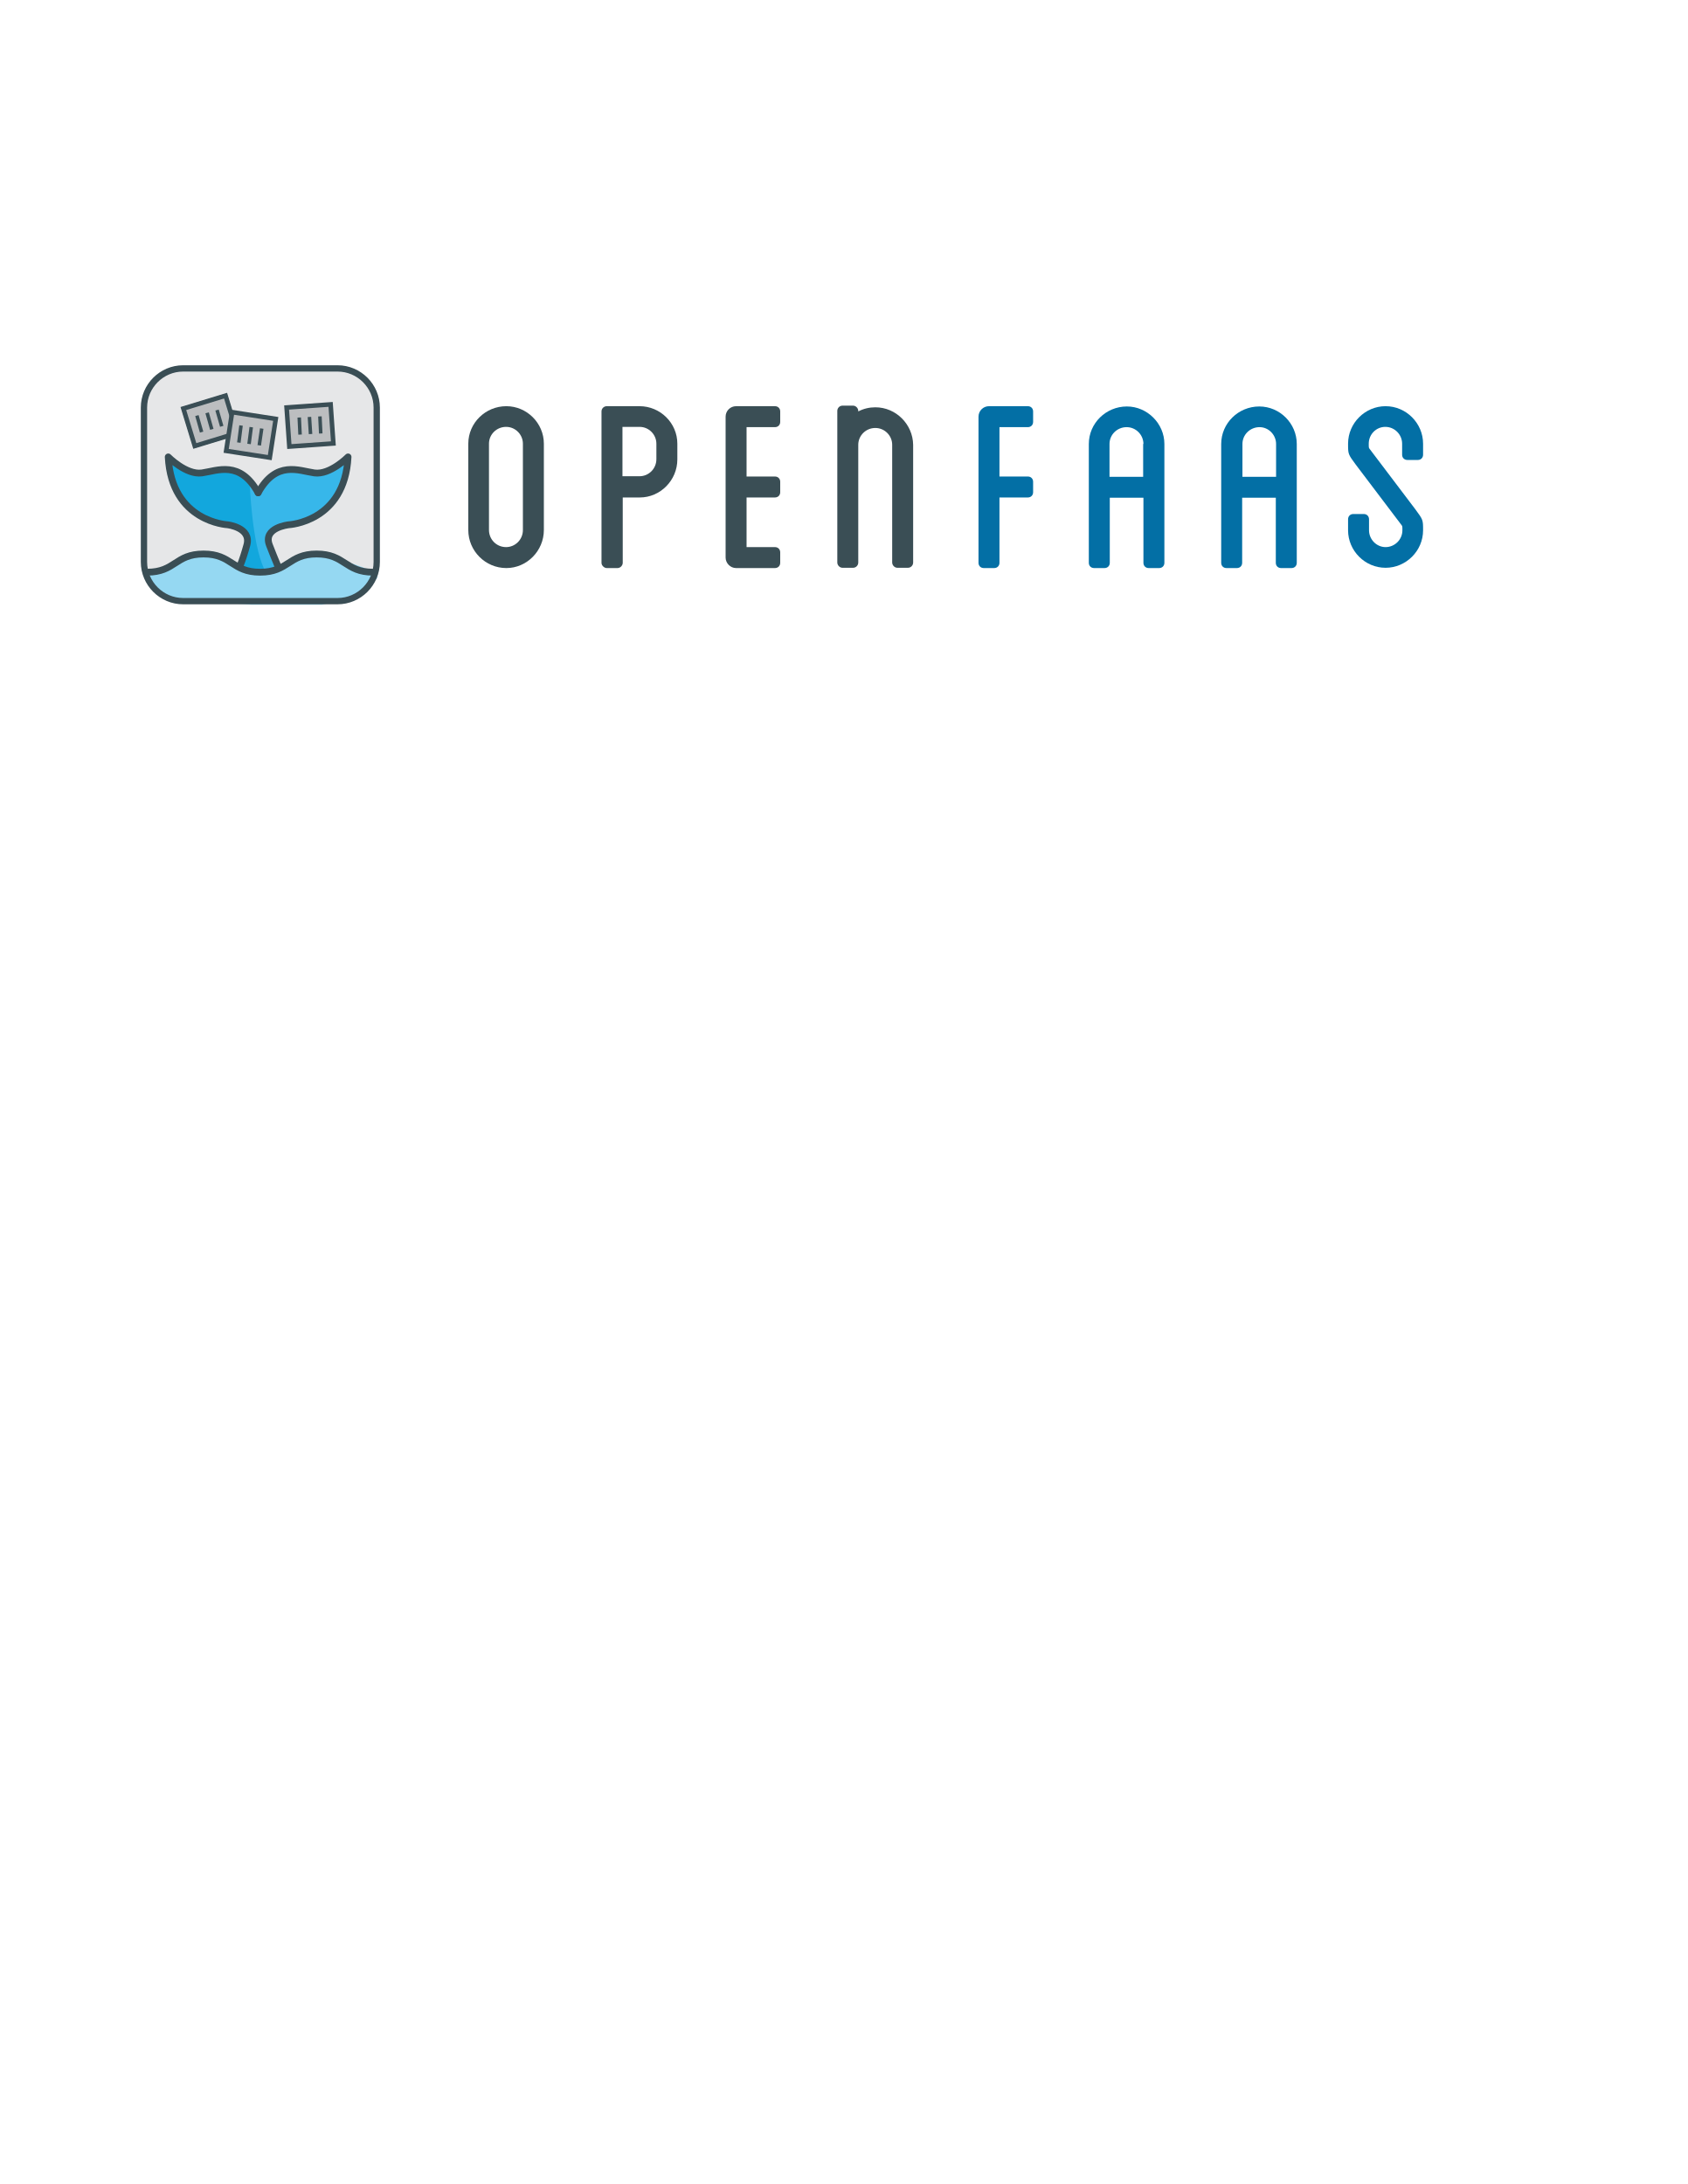
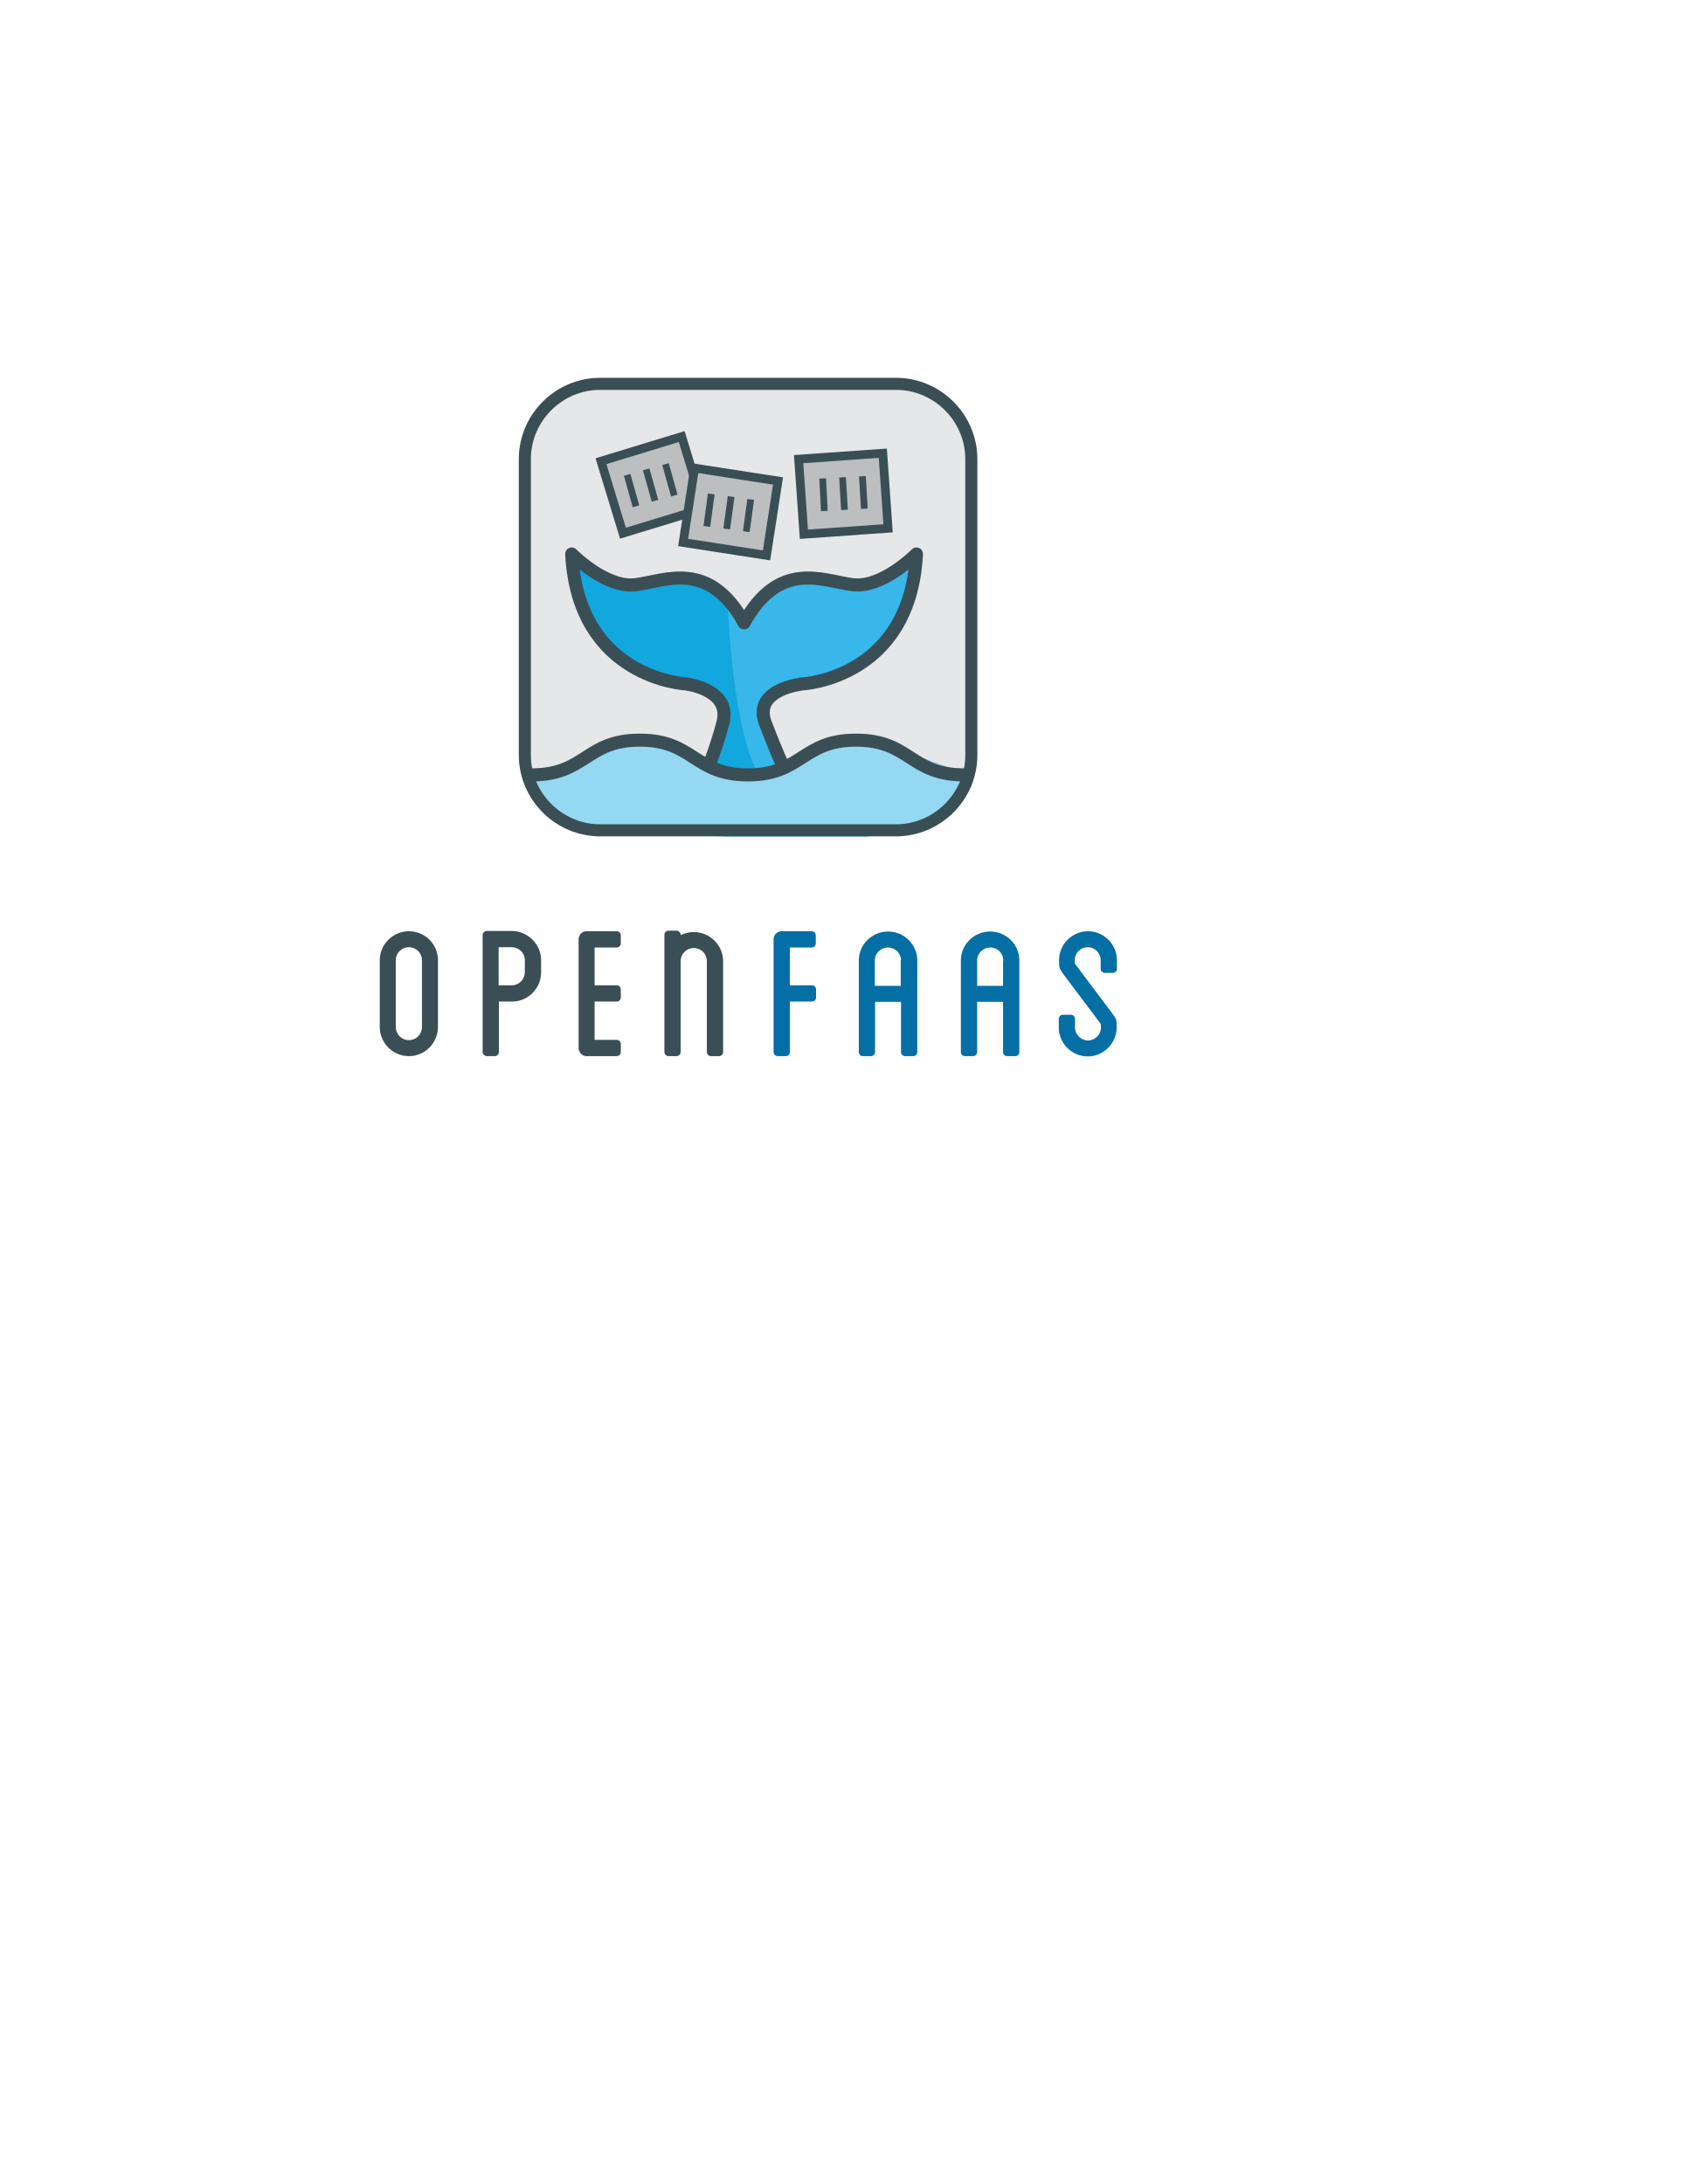
<svg xmlns="http://www.w3.org/2000/svg" xmlns:xlink="http://www.w3.org/1999/xlink" version="1.1" id="Layer_1" x="0px" y="0px" viewBox="0 0 612 792" style="enable-background:new 0 0 612 792;" xml:space="preserve">
  <style type="text/css">
	.st0{fill:#E6E7E8;}
	.st1{fill:#12A7DD;}
	.st2{fill:#37B7EA;}
- 	.st3{fill:none;stroke:#3A4E55;stroke-width:2.474;stroke-linecap:round;stroke-linejoin:round;stroke-miterlimit:10;}
+ 	.st3{fill:none;stroke:#3A4E55;stroke-width:4.739;stroke-linecap:round;stroke-linejoin:round;stroke-miterlimit:10;}
	.st4{fill:#95D8F2;}
- 	.st5{fill:#37B7EA;stroke:#3A4E55;stroke-width:1.276;stroke-miterlimit:10;}
+ 	.st5{fill:#37B7EA;stroke:#3A4E55;stroke-width:2.445;stroke-miterlimit:10;}
	.st6{fill:#E0E1E2;}
- 	.st7{fill:#BCBEC0;stroke:#3A4E55;stroke-width:1.654;stroke-miterlimit:10;}
- 	.st8{fill:none;stroke:#3A4E55;stroke-width:1.276;stroke-miterlimit:10;}
- 	.st9{fill:none;stroke:#3A4E55;stroke-width:2.285;stroke-linecap:round;stroke-linejoin:round;stroke-miterlimit:10;}
+ 	.st7{fill:#BCBEC0;stroke:#3A4E55;stroke-width:3.168;stroke-miterlimit:10;}
+ 	.st8{fill:none;stroke:#3A4E55;stroke-width:2.445;stroke-miterlimit:10;}
+ 	.st9{fill:none;stroke:#3A4E55;stroke-width:4.378;stroke-linecap:round;stroke-linejoin:round;stroke-miterlimit:10;}
	.st10{fill:#3A4E55;}
	.st11{fill:#036FA5;}
</style>
  <g>
-     <path class="st0" d="M122.4,218h-56c-7.8,0-14.2-6.4-14.2-14.2v-56c0-7.8,6.4-14.2,14.2-14.2h56c7.8,0,14.2,6.4,14.2,14.2v56   C136.6,211.6,130.2,218,122.4,218z" />
+     <path class="st0" d="M324.9,301.1H217.6c-15,0-27.3-12.3-27.3-27.3V166.5c0-15,12.3-27.3,27.3-27.3h107.3c15,0,27.3,12.3,27.3,27.3   v107.3C352.2,288.8,339.9,301.1,324.9,301.1z" />
    <g>
      <defs>
-         <path id="SVGID_1_" d="M122.4,218h-56c-7.8,0-14.2-6.4-14.2-14.2v-56c0-7.8,6.4-14.2,14.2-14.2h56c7.8,0,14.2,6.4,14.2,14.2v56     C136.6,211.6,130.2,218,122.4,218z" />
+         <path id="SVGID_1_" d="M324.9,301.1H217.6c-15,0-27.3-12.3-27.3-27.3V166.5c0-15,12.3-27.3,27.3-27.3h107.3     c15,0,27.3,12.3,27.3,27.3v107.3C352.2,288.8,339.9,301.1,324.9,301.1z" />
      </defs>
      <clipPath id="SVGID_2_">
        <use xlink:href="#SVGID_1_" style="overflow:visible;" />
      </clipPath>
    </g>
-     <path class="st1" d="M100.8,205.4c-1-2.3-2.1-5.1-3.1-7.7c-2.5-6.4,7-7.4,7-7.4s20.3-1,21.5-24.6c0,0-6.5,6.6-12.2,5.8   s-13.8-4.7-20.4,7.2l0,0c-6.6-11.9-14.7-8-20.4-7.2c-5.7,0.8-12.2-5.8-12.2-5.8c1.2,23.6,21.5,24.6,21.5,24.6s8.8,1,7,7.4   c-0.8,2.9-1.6,5.4-2.5,7.6l1.8,3.2l2.4,1.9l2.3,0.6h1.5L98,209l2.1-2.8L100.8,205.4z" />
-     <path class="st2" d="M113.9,171.5c-5.7-0.8-13.8-4.7-20.4,7.2c-1-1.7-2-3.1-3-4.2c0.4,8.7,1.8,28.2,7,34.7l0.3-0.2l2.1-2.8l0.7-0.7   c-1-2.3-2.1-5.1-3.1-7.7c-2.5-6.4,7-7.4,7-7.4s20.3-1,21.5-24.6C126.1,165.7,119.6,172.3,113.9,171.5z" />
-     <path class="st3" d="M93.6,178.7c-6.6-11.9-14.7-8-20.4-7.2c-5.7,0.8-12.2-5.8-12.2-5.8c1.2,23.6,21.5,24.6,21.5,24.6s8.8,1,7,7.4   c-0.8,2.9-1.6,5.4-2.5,7.6" />
-     <path class="st3" d="M93.6,178.7c6.6-11.9,14.7-8,20.4-7.2s12.2-5.8,12.2-5.8c-1.2,23.6-21.5,24.6-21.5,24.6s-9.5,1-7,7.4   c1,2.6,2.1,5.3,3.1,7.7" />
-     <path class="st4" d="M52.7,209.4c0,0,8.6-4.1,16.2-8.5c0.4-0.2,5.1,0,5.1,0s3.8,0,4.1,0s5.8,3.3,5.8,3.3s5.6,2.6,6.7,2.9   c1,0.3,9.6-0.9,9.6-0.9l6.3-3.6l5-1.7l9.8,1.7c0,0,22.1,5.3,13.5,8.3c-0.5,0.2-4.5,4.6-4.9,5c-0.4,0.3-13.1,3.4-13.1,3.4H91.1   l-31.6-2.5L52.7,209.4z" />
-     <rect x="68.2" y="145.5" transform="matrix(0.9565 -0.2918 0.2918 0.9565 -41.2038 28.8744)" class="st5" width="16" height="14.2" />
-     <path class="st6" d="M97,151.2c0,0-4.2,13.6-13.2,12.2l14,2.3l2.1-14.1L97,151.2z" />
-     <rect x="68.2" y="145.5" transform="matrix(0.9565 -0.2918 0.2918 0.9565 -41.2038 28.8744)" class="st7" width="16" height="14.2" />
-     <rect x="104.4" y="147.2" transform="matrix(0.9975 -7.025211e-02 7.025211e-02 0.9975 -10.5605 8.2778)" class="st7" width="16" height="14.2" />
-     <rect x="83" y="150.6" transform="matrix(0.9883 0.1528 -0.1528 0.9883 25.1568 -12.0525)" class="st7" width="16" height="14.2" />
+     <path class="st1" d="M283.5,277c-1.9-4.5-4.1-9.7-6-14.7c-4.7-12.3,13.5-14.2,13.5-14.2s39-2,41.3-47.1c0,0-12.5,12.7-23.4,11.1   c-10.9-1.6-26.5-9-39.1,13.8l0,0c-12.7-22.8-28.2-15.3-39.1-13.8c-10.9,1.6-23.4-11.1-23.4-11.1c2.3,45.2,41.3,47.1,41.3,47.1   s16.8,1.9,13.5,14.2c-1.5,5.6-3.1,10.4-4.7,14.5l3.4,6.2l4.6,3.6l4.4,1.2h2.9l5.5-4.1l4-5.4L283.5,277z" />
+     <path class="st2" d="M308.6,212.1c-10.9-1.6-26.5-9-39.1,13.8c-1.8-3.3-3.7-6-5.7-8.1c0.7,16.6,3.5,54.1,13.4,66.5l0.6-0.5l4-5.4   l1.4-1.4c-1.9-4.5-4.1-9.7-6-14.7c-4.7-12.3,13.5-14.2,13.5-14.2s39-2,41.3-47.1C332,200.9,319.6,213.6,308.6,212.1z" />
+     <path class="st3" d="M269.8,225.8c-12.7-22.8-28.2-15.3-39.1-13.8c-10.9,1.6-23.4-11.1-23.4-11.1c2.3,45.2,41.3,47.1,41.3,47.1   s16.8,1.9,13.5,14.2c-1.5,5.6-3.1,10.4-4.7,14.5" />
+     <path class="st3" d="M269.8,225.8c12.7-22.8,28.2-15.3,39.1-13.8c10.9,1.6,23.4-11.1,23.4-11.1c-2.3,45.2-41.3,47.1-41.3,47.1   s-18.2,1.9-13.5,14.2c1.9,5,4,10.2,6,14.7" />
+     <path class="st4" d="M191.5,284.6c0,0,16.5-7.8,31-16.2c0.7-0.4,9.7,0,9.7,0s7.2,0,7.9,0c0.7,0,11.1,6.3,11.1,6.3s10.8,5,12.7,5.5   s18.3-1.8,18.3-1.8l12.1-6.8l9.6-3.2l18.8,3.2c0,0,42.4,10.2,25.8,16c-1,0.3-8.6,8.9-9.5,9.6c-0.8,0.7-25.1,6.4-25.1,6.4H265   l-60.5-4.7L191.5,284.6z" />
+     <rect x="221.2" y="162.2" transform="matrix(0.9565 -0.2918 0.2918 0.9565 -40.9951 76.6465)" class="st5" width="30.6" height="27.3" />
+     <path class="st6" d="M276.4,173.1c0,0-8,26.1-25.3,23.4l26.8,4.4l4-27L276.4,173.1z" />
+     <rect x="221.2" y="162.2" transform="matrix(0.9565 -0.2918 0.2918 0.9565 -40.9951 76.6465)" class="st7" width="30.6" height="27.3" />
+     <rect x="290.5" y="165.4" transform="matrix(0.9975 -7.025211e-02 7.025211e-02 0.9975 -11.82 21.927)" class="st7" width="30.6" height="27.3" />
+     <rect x="249.6" y="171.9" transform="matrix(0.9883 0.1528 -0.1528 0.9883 31.4513 -38.2813)" class="st7" width="30.6" height="27.3" />
    <g>
-       <path class="st3" d="M135.3,207.5c-10.2,0-10.2-6.6-20.5-6.6c-10.2,0-10.2,6.6-20.5,6.6c-10.2,0-10.2-6.6-20.5-6.6    s-10.2,6.6-20.5,6.6" />
+       <path class="st3" d="M349.6,281c-19.6,0-19.6-12.6-39.2-12.6c-19.6,0-19.6,12.6-39.2,12.6c-19.6,0-19.6-12.6-39.2-12.6    S212.4,281,192.8,281" />
    </g>
    <g>
-       <line class="st8" x1="108.5" y1="151.4" x2="108.8" y2="157.6" />
-       <line class="st8" x1="112.2" y1="151.2" x2="112.6" y2="157.4" />
-       <line class="st8" x1="116" y1="151" x2="116.3" y2="157.2" />
+       <line class="st8" x1="298.3" y1="173.5" x2="298.9" y2="185.3" />
+       <line class="st8" x1="305.5" y1="173.1" x2="306.2" y2="184.9" />
+       <line class="st8" x1="312.7" y1="172.7" x2="313.4" y2="184.5" />
    </g>
    <g>
-       <line class="st8" x1="87.4" y1="154.3" x2="86.6" y2="160.5" />
-       <line class="st8" x1="91.1" y1="154.9" x2="90.3" y2="161" />
-       <line class="st8" x1="94.9" y1="155.4" x2="94" y2="161.5" />
+       <line class="st8" x1="257.9" y1="179.1" x2="256.3" y2="190.9" />
+       <line class="st8" x1="265.1" y1="180.1" x2="263.5" y2="191.8" />
+       <line class="st8" x1="272.2" y1="181.1" x2="270.6" y2="192.8" />
    </g>
    <g>
-       <line class="st8" x1="71.4" y1="150.7" x2="73.1" y2="156.7" />
-       <line class="st8" x1="75.1" y1="149.7" x2="76.8" y2="155.7" />
-       <line class="st8" x1="78.7" y1="148.7" x2="80.4" y2="154.6" />
+       <line class="st8" x1="227.4" y1="172.2" x2="230.6" y2="183.6" />
+       <line class="st8" x1="234.3" y1="170.2" x2="237.5" y2="181.6" />
+       <line class="st8" x1="241.3" y1="168.3" x2="244.5" y2="179.7" />
    </g>
-     <path class="st9" d="M122.4,218h-56c-7.8,0-14.2-6.4-14.2-14.2v-56c0-7.8,6.4-14.2,14.2-14.2h56c7.8,0,14.2,6.4,14.2,14.2v56   C136.6,211.6,130.2,218,122.4,218z" />
+     <path class="st9" d="M324.9,301.1H217.6c-15,0-27.3-12.3-27.3-27.3V166.5c0-15,12.3-27.3,27.3-27.3h107.3c15,0,27.3,12.3,27.3,27.3   v107.3C352.2,288.8,339.9,301.1,324.9,301.1z" />
  </g>
-   <path class="st10" d="M197.2,160.9v31.3c0,7.6-6.2,13.8-13.6,13.8c-7.6,0-13.8-6.2-13.8-13.8v-31.3c0-7.5,6.2-13.6,13.8-13.6  C191,147.3,197.2,153.4,197.2,160.9z M189.6,160.9c0-3.3-2.7-6.1-6.1-6.1c-3.4,0-6.2,2.7-6.2,6.1v31.3c0,3.4,2.7,6.2,6.2,6.2  c3.3,0,6.1-2.7,6.1-6.2V160.9z" />
-   <path class="st10" d="M245.6,160.9v5.7c0,7.6-6.2,13.8-13.6,13.8h-6.2v23.7c0,0.9-0.8,1.9-1.9,1.9H220c-0.9,0-1.9-0.9-1.9-1.9v-23.7  v-7.6v-23.6c0-1.1,0.9-1.9,1.9-1.9h11.9C239.4,147.3,245.6,153.4,245.6,160.9z M238,160.9c0-3.3-2.7-6.1-6.1-6.1h-6.2v17.9h6.2  c3.3,0,6.1-2.7,6.1-6.2V160.9z" />
-   <path class="st10" d="M270.7,154.9v17.9H281c1.1,0,1.9,0.8,1.9,1.9v3.8c0,1.1-0.8,1.9-1.9,1.9h-10.3v18H281c1.1,0,1.9,0.8,1.9,1.9  v3.8c0,1.1-0.8,1.9-1.9,1.9h-14.1c-2.1,0-3.8-1.8-3.8-3.8v-51.1c0-2.1,1.7-3.8,3.8-3.8H281c1.1,0,1.9,0.8,1.9,1.9v3.8  c0,1.1-0.8,1.9-1.9,1.9H270.7z" />
-   <path class="st11" d="M362.4,154.9v17.9h10.3c1.1,0,1.9,0.8,1.9,1.9v3.8c0,1.1-0.8,1.9-1.9,1.9h-10.3v23.7c0,1.1-0.8,1.9-1.9,1.9  h-3.8c-1.1,0-1.9-0.8-1.9-1.9v-53c0-2.1,1.7-3.8,3.8-3.8h14.1c1.1,0,1.9,0.8,1.9,1.9v3.8c0,1.1-0.8,1.9-1.9,1.9H362.4z" />
-   <path class="st11" d="M422.2,161v43.1c0,1.1-0.8,1.9-1.9,1.9h-3.8c-1.1,0-1.9-0.8-1.9-1.9v-23.6h-12.2v23.6c0,1.1-0.8,1.9-1.9,1.9  h-3.8c-1.1,0-1.9-0.8-1.9-1.9V161c0-7.5,6.2-13.6,13.8-13.6C416,147.4,422.2,153.6,422.2,161z M414.6,161c0-3.3-2.7-6.1-6.1-6.1  c-3.4,0-6.2,2.7-6.2,6.1v11.9h12.2V161z" />
-   <path class="st11" d="M470.2,161v43.1c0,1.1-0.8,1.9-1.9,1.9h-3.8c-1.1,0-1.9-0.8-1.9-1.9v-23.6h-12.2v23.6c0,1.1-0.8,1.9-1.9,1.9  h-3.8c-1.1,0-1.9-0.8-1.9-1.9V161c0-7.5,6.2-13.6,13.8-13.6C464.1,147.4,470.2,153.6,470.2,161z M462.7,161c0-3.3-2.7-6.1-6-6.1  c-3.4,0-6.2,2.7-6.2,6.1v11.9h12.2V161z" />
-   <path class="st11" d="M508.4,164.9v-4c0-3.3-2.7-6.1-6.1-6.1c-3.3,0-6,2.7-6,6.1c0,1.5,0,1.5,0.4,2l16.5,21.8  c2.8,3.8,2.8,3.8,2.8,7.6c0,7.5-6.2,13.6-13.6,13.6c-7.5,0-13.6-6.2-13.6-13.6v-4c0-1.1,0.8-1.9,1.9-1.9h3.8c1.1,0,1.9,0.8,1.9,1.9  v4c0,3.3,2.7,6.1,6,6.1c3.3,0,6.1-2.7,6.1-6.1c0-1.5,0-1.5-0.4-2l-16.5-21.8c-2.8-3.8-2.8-3.8-2.8-7.6c0-7.5,6.2-13.6,13.6-13.6  c7.5,0,13.6,6.2,13.6,13.6v4c0,1.1-0.8,1.9-1.9,1.9h-3.8C509.2,166.8,508.4,166,508.4,164.9z" />
-   <path class="st10" d="M317.4,147.7c-2.2,0-4.3,0.5-6.2,1.5V149c0-0.9-0.8-1.9-1.9-1.9h-3.8c-1.1,0-1.9,0.9-1.9,1.9v12.3v13.4v29.3  c0,0.9,0.8,1.9,1.9,1.9h3.8c1.1,0,1.9-0.9,1.9-1.9v-29.3v-13.4c0-3.3,2.7-6.1,6.2-6.1c3.3,0,6.1,2.7,6.1,6.1v42.7  c0,0.9,0.8,1.9,1.9,1.9h3.8c1.1,0,1.9-0.9,1.9-1.9v-42.7C331,153.9,324.9,147.7,317.4,147.7z" />
+   <g>
+     <path class="st10" d="M158.8,348.2v24.2c0,5.9-4.8,10.6-10.5,10.6c-5.9,0-10.6-4.8-10.6-10.6v-24.2c0-5.8,4.8-10.5,10.6-10.5   C154.1,337.7,158.8,342.4,158.8,348.2z M153,348.2c0-2.6-2.1-4.7-4.7-4.7c-2.7,0-4.8,2.1-4.8,4.7v24.2c0,2.7,2.1,4.8,4.8,4.8   c2.6,0,4.7-2.1,4.7-4.8V348.2z" />
+     <path class="st10" d="M196.2,348.2v4.4c0,5.9-4.8,10.6-10.5,10.6h-4.8v18.3c0,0.7-0.6,1.5-1.5,1.5h-2.9c-0.7,0-1.5-0.7-1.5-1.5   v-18.3v-5.9v-18.2c0-0.8,0.7-1.5,1.5-1.5h9.2C191.4,337.7,196.2,342.4,196.2,348.2z M190.3,348.2c0-2.6-2.1-4.7-4.7-4.7h-4.8v13.8   h4.8c2.6,0,4.7-2.1,4.7-4.8V348.2z" />
+     <path class="st10" d="M215.6,343.5v13.8h8c0.8,0,1.5,0.6,1.5,1.5v2.9c0,0.8-0.6,1.5-1.5,1.5h-8v13.9h8c0.8,0,1.5,0.6,1.5,1.5v2.9   c0,0.8-0.6,1.5-1.5,1.5h-10.9c-1.6,0-2.9-1.4-2.9-2.9v-39.5c0-1.6,1.3-2.9,2.9-2.9h10.9c0.8,0,1.5,0.6,1.5,1.5v2.9   c0,0.8-0.6,1.5-1.5,1.5H215.6z" />
+     <path class="st11" d="M286.4,343.5v13.8h8c0.8,0,1.5,0.6,1.5,1.5v2.9c0,0.8-0.6,1.5-1.5,1.5h-8v18.3c0,0.8-0.6,1.5-1.5,1.5H282   c-0.8,0-1.5-0.6-1.5-1.5v-40.9c0-1.6,1.3-2.9,2.9-2.9h10.9c0.8,0,1.5,0.6,1.5,1.5v2.9c0,0.8-0.6,1.5-1.5,1.5H286.4z" />
+     <path class="st11" d="M332.6,348.3v33.2c0,0.8-0.6,1.5-1.5,1.5h-2.9c-0.8,0-1.5-0.6-1.5-1.5v-18.2h-9.4v18.2c0,0.8-0.6,1.5-1.5,1.5   h-2.9c-0.8,0-1.5-0.6-1.5-1.5v-33.2c0-5.8,4.8-10.5,10.6-10.5C327.8,337.8,332.6,342.5,332.6,348.3z M326.7,348.3   c0-2.6-2.1-4.7-4.7-4.7c-2.7,0-4.8,2.1-4.8,4.7v9.2h9.4V348.3z" />
+     <path class="st11" d="M369.6,348.3v33.2c0,0.8-0.6,1.5-1.5,1.5h-2.9c-0.8,0-1.5-0.6-1.5-1.5v-18.2h-9.4v18.2c0,0.8-0.6,1.5-1.5,1.5   h-2.9c-0.8,0-1.5-0.6-1.5-1.5v-33.2c0-5.8,4.8-10.5,10.6-10.5C364.9,337.8,369.6,342.5,369.6,348.3z M363.8,348.3   c0-2.6-2.1-4.7-4.7-4.7c-2.7,0-4.8,2.1-4.8,4.7v9.2h9.4V348.3z" />
+     <path class="st11" d="M399.1,351.3v-3.1c0-2.6-2.1-4.7-4.7-4.7c-2.6,0-4.7,2.1-4.7,4.7c0,1.2,0,1.2,0.3,1.6l12.7,16.9   c2.2,2.9,2.2,2.9,2.2,5.9c0,5.8-4.8,10.5-10.5,10.5c-5.8,0-10.5-4.8-10.5-10.5v-3.1c0-0.8,0.6-1.5,1.5-1.5h2.9   c0.8,0,1.5,0.6,1.5,1.5v3.1c0,2.6,2.1,4.7,4.7,4.7c2.6,0,4.7-2.1,4.7-4.7c0-1.2,0-1.2-0.3-1.6l-12.7-16.9c-2.2-2.9-2.2-2.9-2.2-5.9   c0-5.8,4.8-10.5,10.5-10.5c5.8,0,10.5,4.8,10.5,10.5v3.1c0,0.8-0.6,1.5-1.5,1.5h-2.9C399.7,352.8,399.1,352.1,399.1,351.3z" />
+     <path class="st10" d="M251.6,338c-1.7,0-3.3,0.4-4.8,1.1V339c0-0.7-0.6-1.5-1.5-1.5h-2.9c-0.8,0-1.5,0.7-1.5,1.5v9.5v10.4v22.6   c0,0.7,0.6,1.5,1.5,1.5h2.9c0.8,0,1.5-0.7,1.5-1.5v-22.6v-10.4c0-2.6,2.1-4.7,4.8-4.7c2.6,0,4.7,2.1,4.7,4.7v33   c0,0.7,0.6,1.5,1.5,1.5h2.9c0.8,0,1.5-0.7,1.5-1.5v-33C262.2,342.8,257.4,338,251.6,338z" />
+   </g>
</svg>
